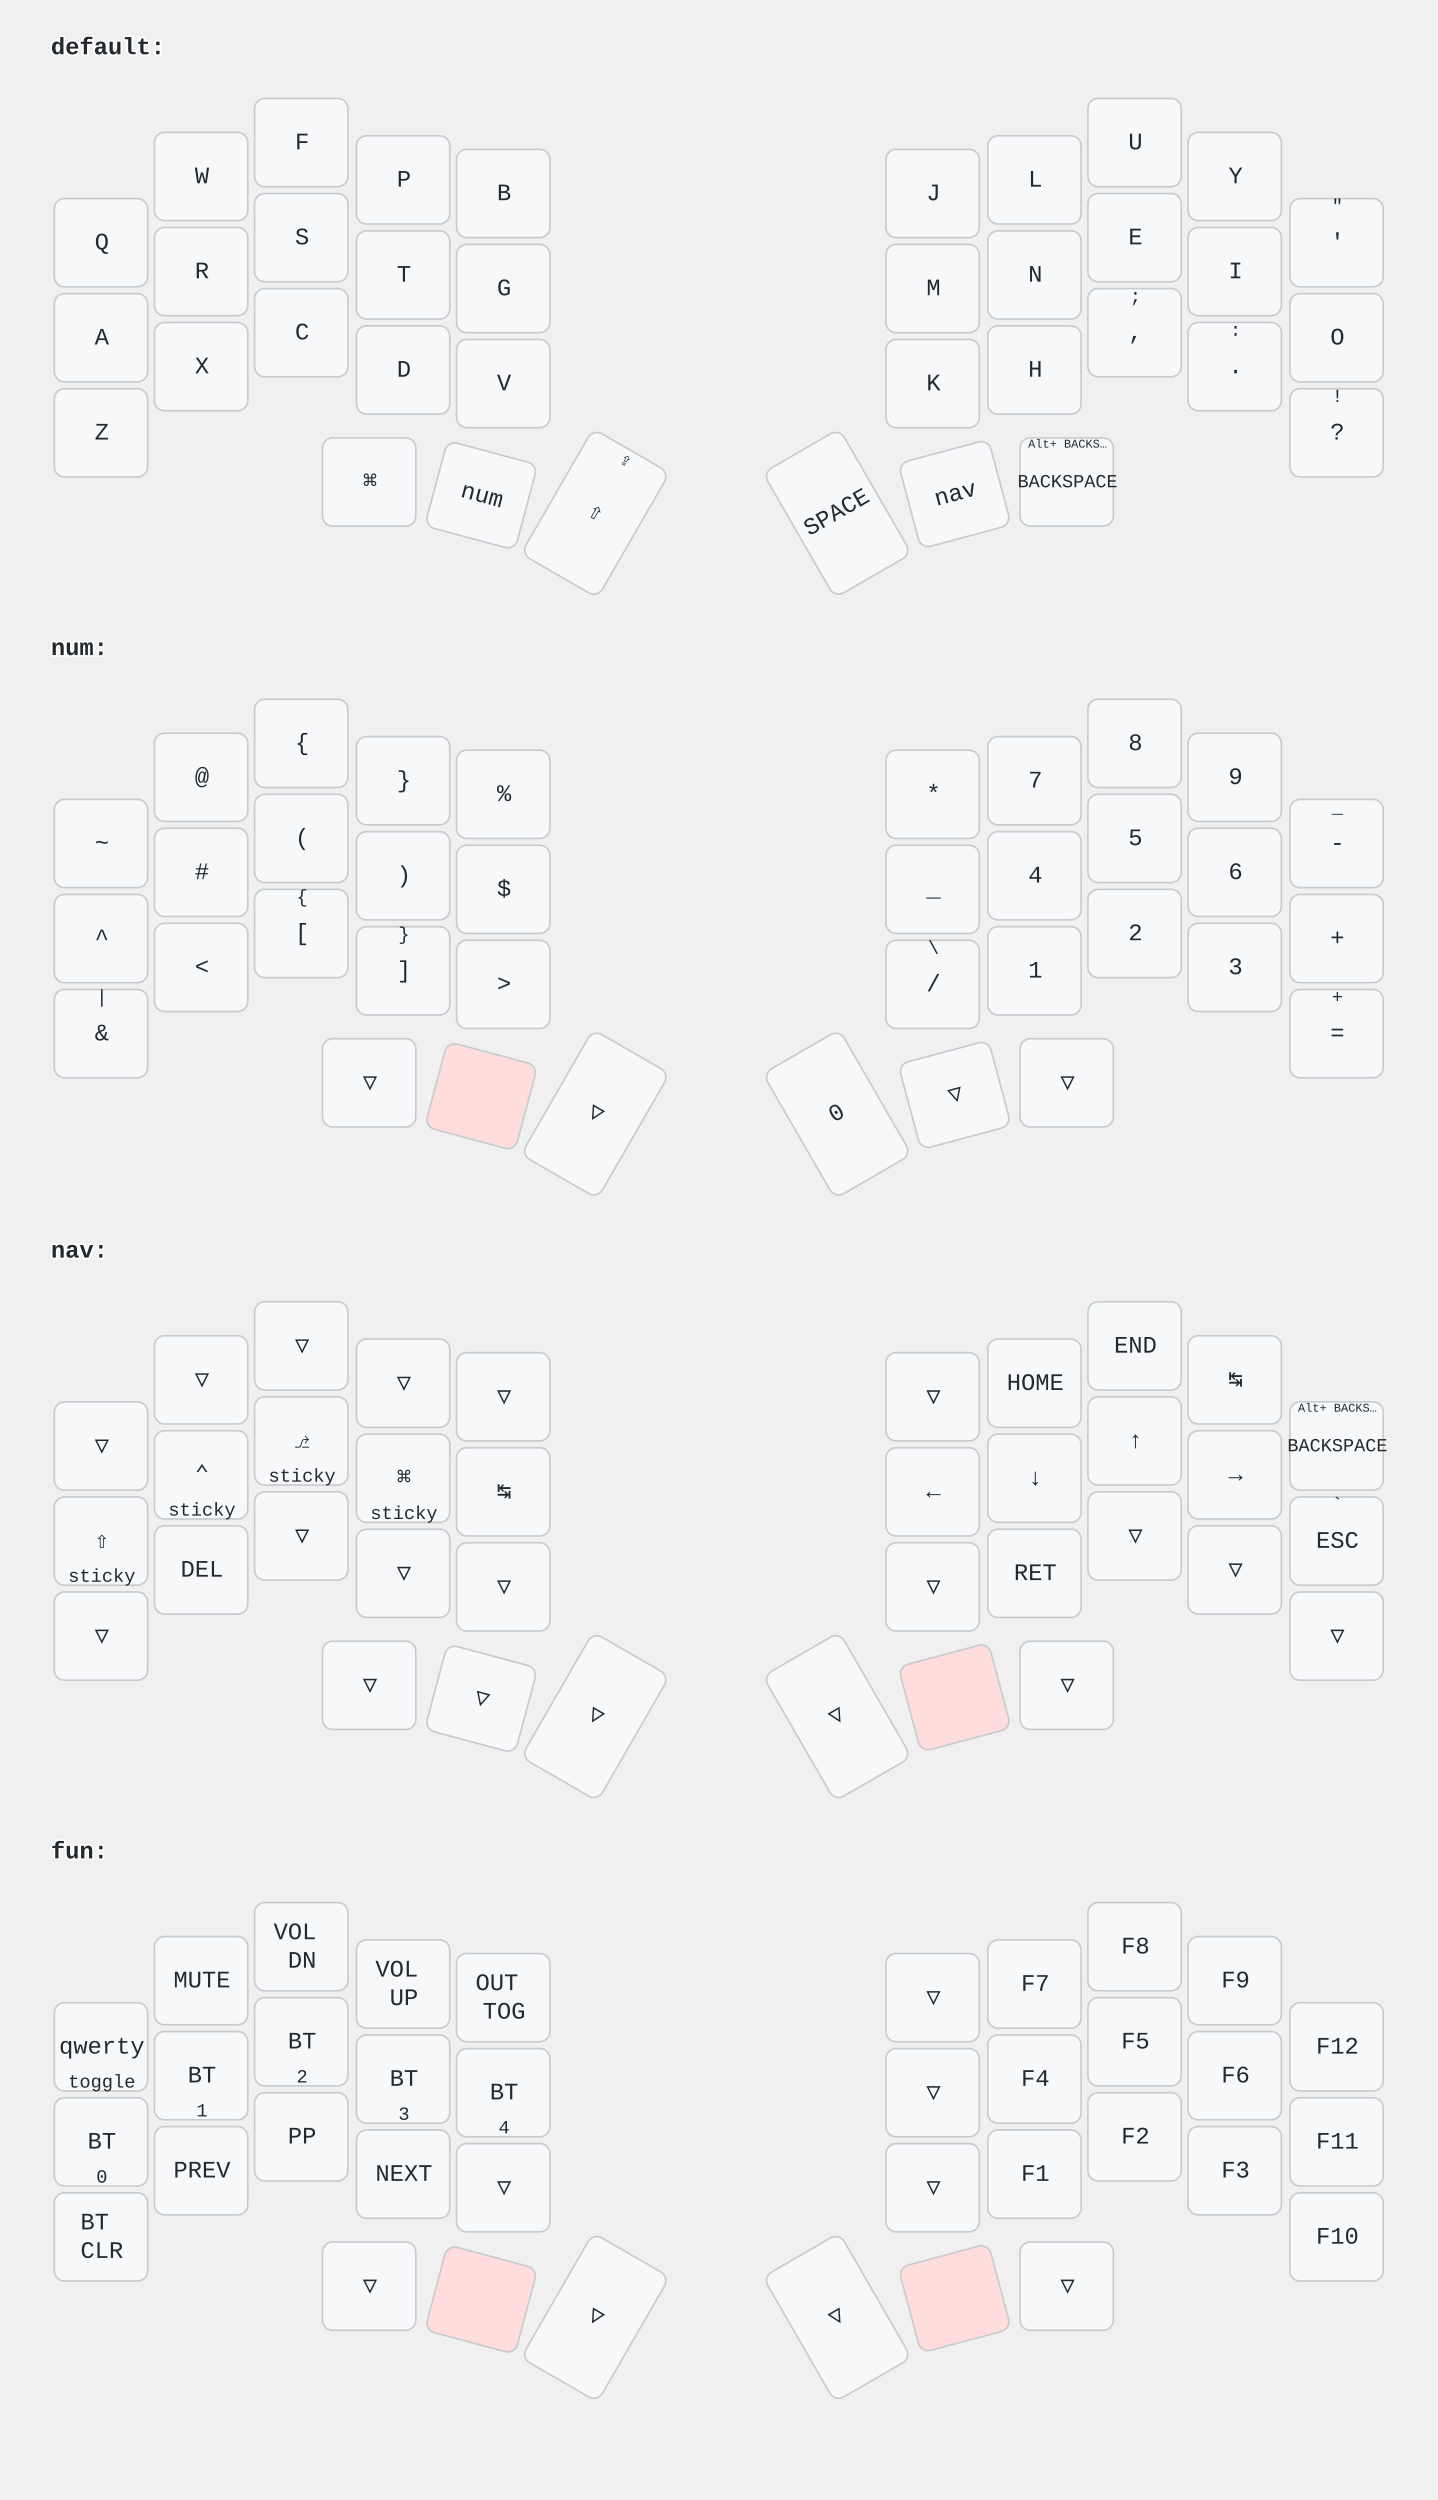
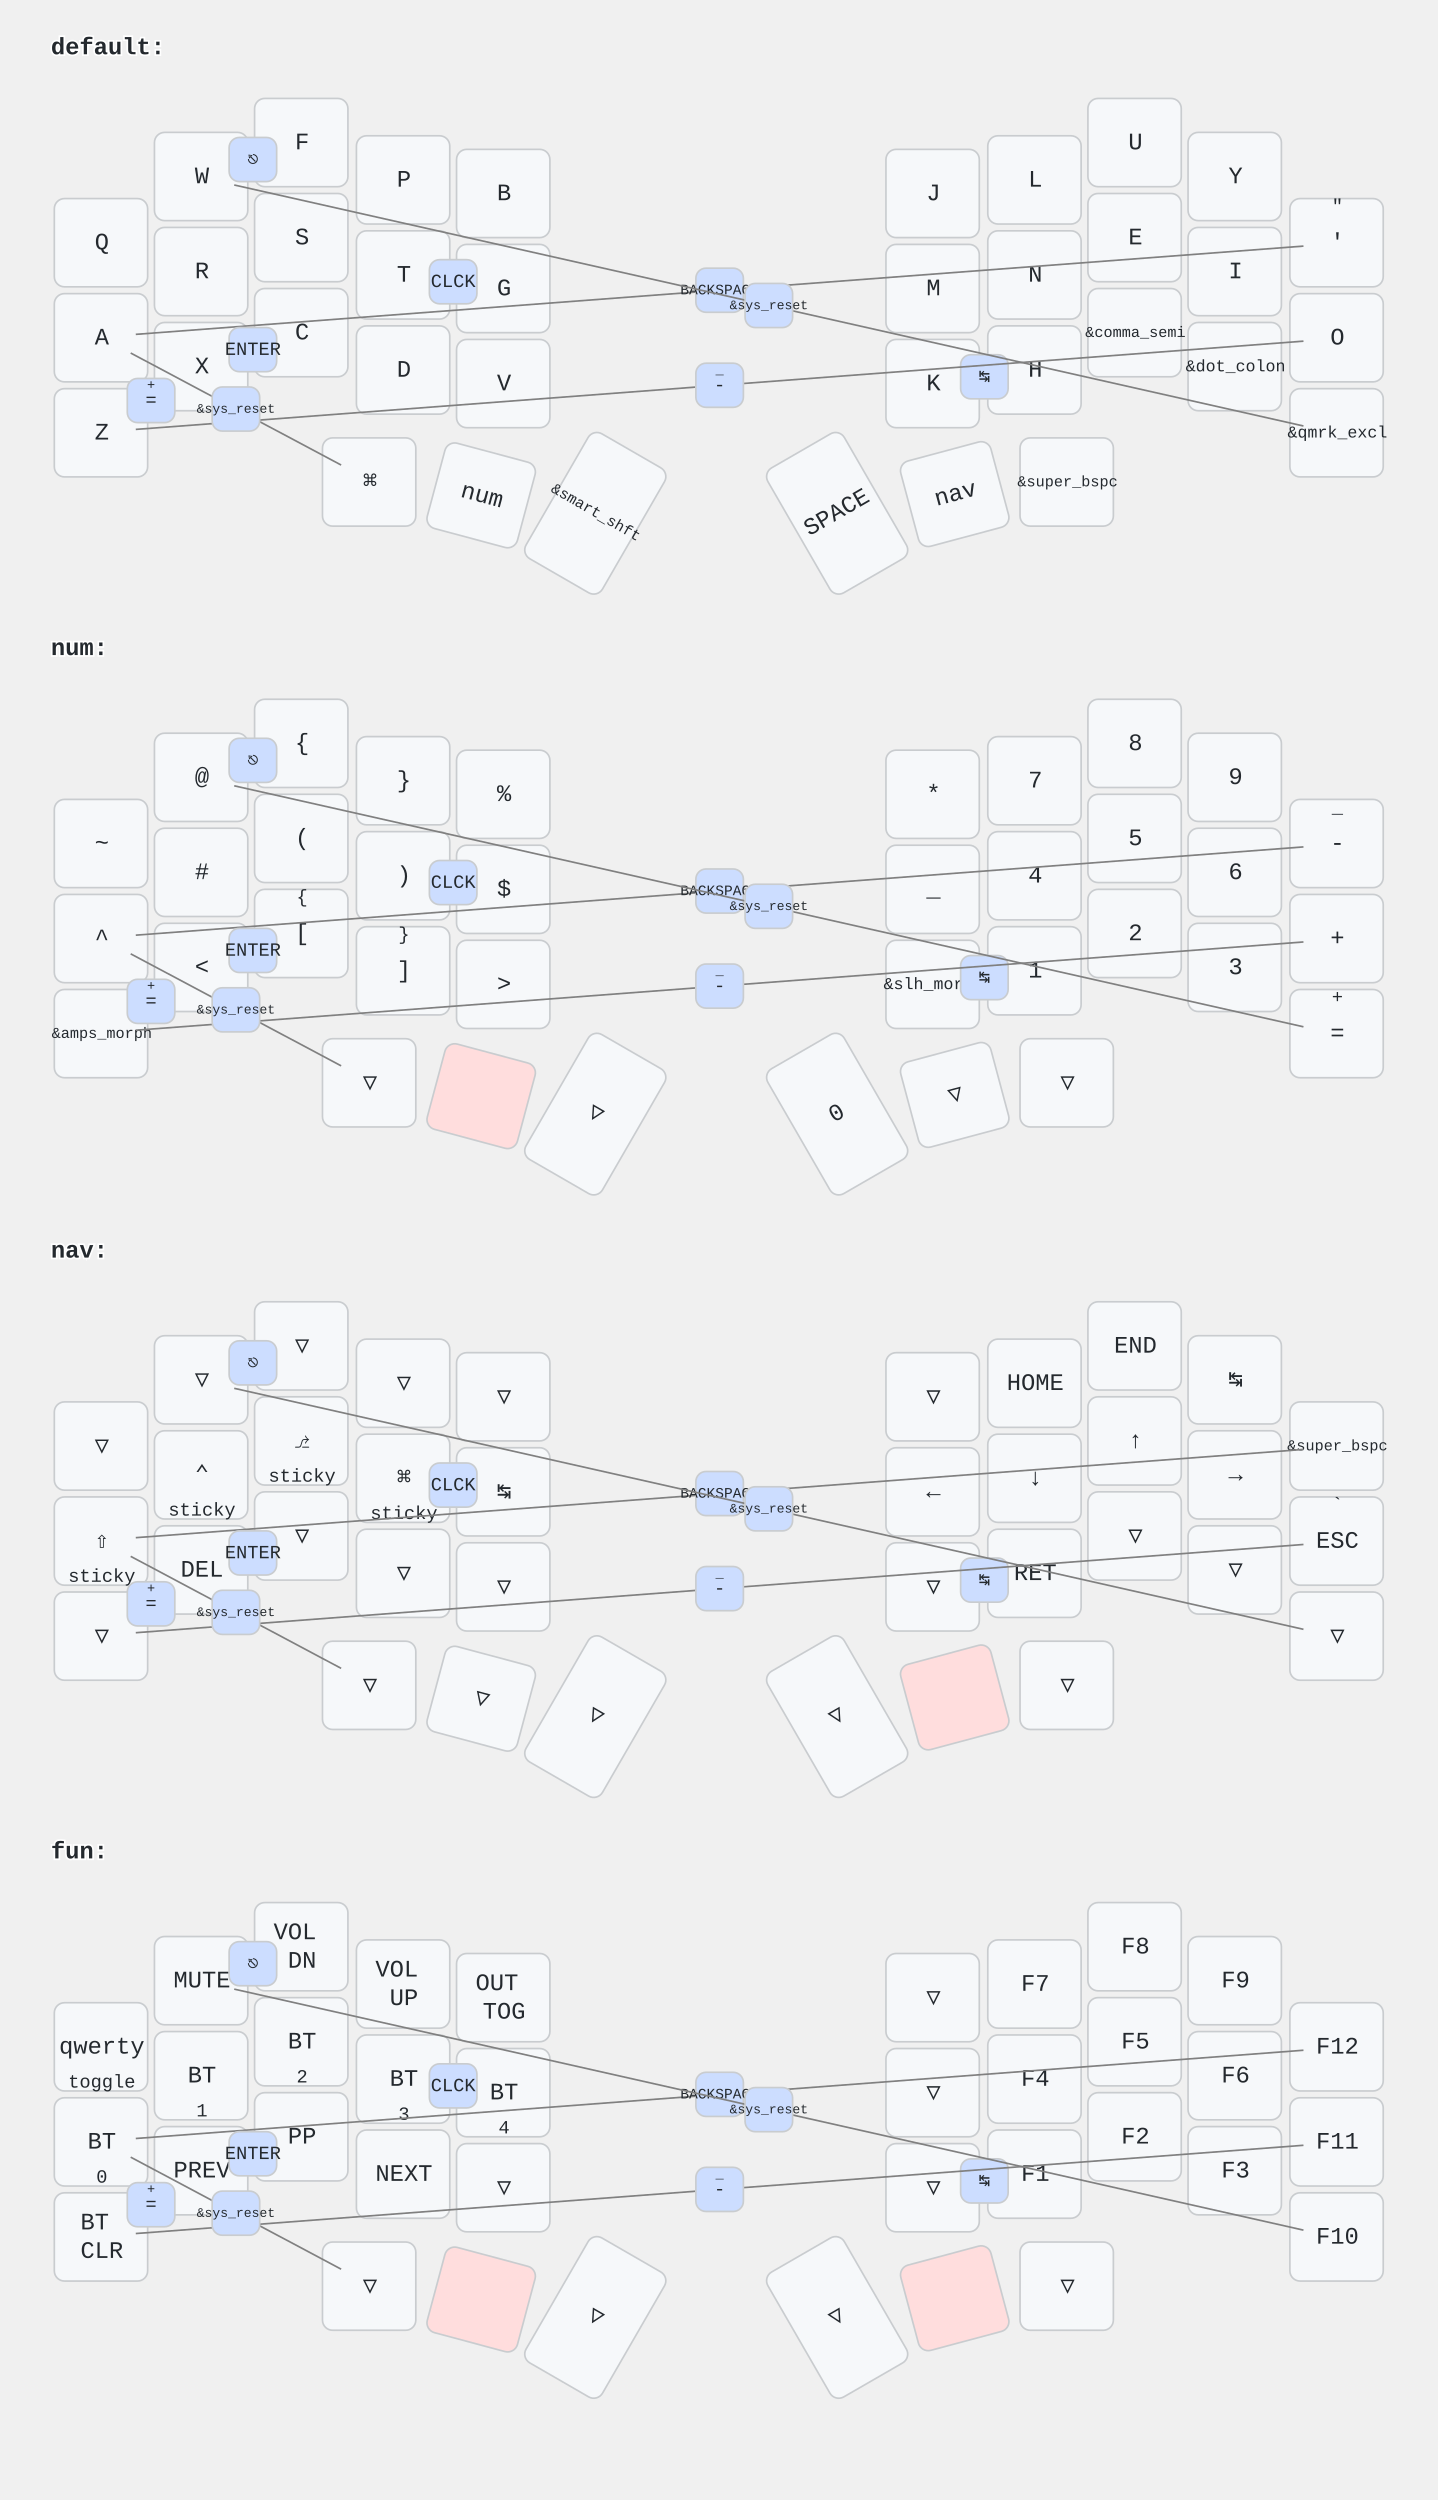
<svg xmlns="http://www.w3.org/2000/svg" width="847" height="1473" viewBox="0 0 847 1473" class="keymap">
  <style>/* font and background color specifications */
svg {
    font-family: SFMono-Regular,Consolas,Liberation Mono,Menlo,monospace;
    font-size: 14px;
    font-kerning: normal;
    text-rendering: optimizeLegibility;
    fill: #24292e;
}

/* default key styling */
rect {
    fill: #f6f8fa;
    stroke: #c9cccf;
    stroke-width: 1;
}

/* color accent for combo boxes */
rect.combo {
    fill: #cdf;
}

/* color accent for held keys */
rect.held, rect.combo.held {
    fill: #fdd;
}

/* color accent for ghost (optional) keys */
rect.ghost, rect.combo.ghost {
    fill: #ddd;
}

text {
    text-anchor: middle;
    dominant-baseline: middle;
}

/* styling for layer labels */
text.label {
    font-weight: bold;
    text-anchor: start;
    stroke: white;
    stroke-width: 2;
    paint-order: stroke;
}

/* styling for combo tap, and key hold/shifted label text */
text.combo, text.hold, text.shifted {
    font-size: 11px;
}

text.hold {
    text-anchor: middle;
    dominant-baseline: auto;
}

text.shifted {
    text-anchor: middle;
    dominant-baseline: hanging;
}

/* styling for hold/shifted label text in combo box */
text.combo.hold, text.combo.shifted {
    font-size: 8px;
}

/* styling for combo dendrons */
path {
    stroke-width: 1;
    stroke: gray;
    fill: none;
}
</style>
  <g transform="translate(30, 0)" class="layer-default">
    <text x="0" y="28" class="label" id="default">default:</text>
    <g transform="translate(0, 56)">
      <g transform="translate(30, 87)" class="key keypos-0">
        <rect rx="6" ry="6" x="-28" y="-26" width="55" height="52" class="key" />
        <text x="0" y="0" class="key tap">Q</text>
      </g>
      <g transform="translate(89, 48)" class="key keypos-1">
        <rect rx="6" ry="6" x="-28" y="-26" width="55" height="52" class="key" />
        <text x="0" y="0" class="key tap">W</text>
      </g>
      <g transform="translate(148, 28)" class="key keypos-2">
        <rect rx="6" ry="6" x="-28" y="-26" width="55" height="52" class="key" />
        <text x="0" y="0" class="key tap">F</text>
      </g>
      <g transform="translate(208, 50)" class="key keypos-3">
        <rect rx="6" ry="6" x="-28" y="-26" width="55" height="52" class="key" />
        <text x="0" y="0" class="key tap">P</text>
      </g>
      <g transform="translate(267, 58)" class="key keypos-4">
        <rect rx="6" ry="6" x="-28" y="-26" width="55" height="52" class="key" />
        <text x="0" y="0" class="key tap">B</text>
      </g>
      <g transform="translate(520, 58)" class="key keypos-5">
        <rect rx="6" ry="6" x="-28" y="-26" width="55" height="52" class="key" />
        <text x="0" y="0" class="key tap">J</text>
      </g>
      <g transform="translate(580, 50)" class="key keypos-6">
        <rect rx="6" ry="6" x="-28" y="-26" width="55" height="52" class="key" />
        <text x="0" y="0" class="key tap">L</text>
      </g>
      <g transform="translate(639, 28)" class="key keypos-7">
        <rect rx="6" ry="6" x="-28" y="-26" width="55" height="52" class="key" />
        <text x="0" y="0" class="key tap">U</text>
      </g>
      <g transform="translate(698, 48)" class="key keypos-8">
        <rect rx="6" ry="6" x="-28" y="-26" width="55" height="52" class="key" />
        <text x="0" y="0" class="key tap">Y</text>
      </g>
      <g transform="translate(758, 87)" class="key keypos-9">
        <rect rx="6" ry="6" x="-28" y="-26" width="55" height="52" class="key" />
        <text x="0" y="0" class="key tap">'</text>
        <text x="0" y="-24" class="key shifted">"</text>
      </g>
      <g transform="translate(30, 143)" class="key keypos-10">
        <rect rx="6" ry="6" x="-28" y="-26" width="55" height="52" class="key" />
        <text x="0" y="0" class="key tap">A</text>
      </g>
      <g transform="translate(89, 104)" class="key keypos-11">
        <rect rx="6" ry="6" x="-28" y="-26" width="55" height="52" class="key" />
        <text x="0" y="0" class="key tap">R</text>
      </g>
      <g transform="translate(148, 84)" class="key keypos-12">
        <rect rx="6" ry="6" x="-28" y="-26" width="55" height="52" class="key" />
        <text x="0" y="0" class="key tap">S</text>
      </g>
      <g transform="translate(208, 106)" class="key keypos-13">
        <rect rx="6" ry="6" x="-28" y="-26" width="55" height="52" class="key" />
        <text x="0" y="0" class="key tap">T</text>
      </g>
      <g transform="translate(267, 114)" class="key keypos-14">
        <rect rx="6" ry="6" x="-28" y="-26" width="55" height="52" class="key" />
        <text x="0" y="0" class="key tap">G</text>
      </g>
      <g transform="translate(520, 114)" class="key keypos-15">
        <rect rx="6" ry="6" x="-28" y="-26" width="55" height="52" class="key" />
        <text x="0" y="0" class="key tap">M</text>
      </g>
      <g transform="translate(580, 106)" class="key keypos-16">
        <rect rx="6" ry="6" x="-28" y="-26" width="55" height="52" class="key" />
        <text x="0" y="0" class="key tap">N</text>
      </g>
      <g transform="translate(639, 84)" class="key keypos-17">
        <rect rx="6" ry="6" x="-28" y="-26" width="55" height="52" class="key" />
        <text x="0" y="0" class="key tap">E</text>
      </g>
      <g transform="translate(698, 104)" class="key keypos-18">
        <rect rx="6" ry="6" x="-28" y="-26" width="55" height="52" class="key" />
        <text x="0" y="0" class="key tap">I</text>
      </g>
      <g transform="translate(758, 143)" class="key keypos-19">
        <rect rx="6" ry="6" x="-28" y="-26" width="55" height="52" class="key" />
        <text x="0" y="0" class="key tap">O</text>
      </g>
      <g transform="translate(30, 199)" class="key keypos-20">
        <rect rx="6" ry="6" x="-28" y="-26" width="55" height="52" class="key" />
        <text x="0" y="0" class="key tap">Z</text>
      </g>
      <g transform="translate(89, 160)" class="key keypos-21">
        <rect rx="6" ry="6" x="-28" y="-26" width="55" height="52" class="key" />
        <text x="0" y="0" class="key tap">X</text>
      </g>
      <g transform="translate(148, 140)" class="key keypos-22">
        <rect rx="6" ry="6" x="-28" y="-26" width="55" height="52" class="key" />
        <text x="0" y="0" class="key tap">C</text>
      </g>
      <g transform="translate(208, 162)" class="key keypos-23">
        <rect rx="6" ry="6" x="-28" y="-26" width="55" height="52" class="key" />
        <text x="0" y="0" class="key tap">D</text>
      </g>
      <g transform="translate(267, 170)" class="key keypos-24">
        <rect rx="6" ry="6" x="-28" y="-26" width="55" height="52" class="key" />
        <text x="0" y="0" class="key tap">V</text>
      </g>
      <g transform="translate(520, 170)" class="key keypos-25">
        <rect rx="6" ry="6" x="-28" y="-26" width="55" height="52" class="key" />
        <text x="0" y="0" class="key tap">K</text>
      </g>
      <g transform="translate(580, 162)" class="key keypos-26">
        <rect rx="6" ry="6" x="-28" y="-26" width="55" height="52" class="key" />
        <text x="0" y="0" class="key tap">H</text>
      </g>
      <g transform="translate(639, 140)" class="key keypos-27">
        <rect rx="6" ry="6" x="-28" y="-26" width="55" height="52" class="key" />
-         <text x="0" y="0" class="key tap">,</text>
-         <text x="0" y="-24" class="key shifted">;</text>
+         <text x="0" y="0" class="key tap">
+           <tspan style="font-size: 64%">&amp;comma_semi</tspan>
+         </text>
      </g>
      <g transform="translate(698, 160)" class="key keypos-28">
        <rect rx="6" ry="6" x="-28" y="-26" width="55" height="52" class="key" />
-         <text x="0" y="0" class="key tap">.</text>
-         <text x="0" y="-24" class="key shifted">:</text>
+         <text x="0" y="0" class="key tap">
+           <tspan style="font-size: 70%">&amp;dot_colon</tspan>
+         </text>
      </g>
      <g transform="translate(758, 199)" class="key keypos-29">
        <rect rx="6" ry="6" x="-28" y="-26" width="55" height="52" class="key" />
-         <text x="0" y="0" class="key tap">?</text>
-         <text x="0" y="-24" class="key shifted">!</text>
+         <text x="0" y="0" class="key tap">
+           <tspan style="font-size: 70%">&amp;qmrk_excl</tspan>
+         </text>
      </g>
      <g transform="translate(188, 228)" class="key keypos-30">
        <rect rx="6" ry="6" x="-28" y="-26" width="55" height="52" class="key" />
        <text x="0" y="0" class="key tap">⌘</text>
      </g>
      <g transform="translate(254, 236) rotate(15.0)" class="key keypos-31">
        <rect rx="6" ry="6" x="-28" y="-26" width="55" height="52" class="key" />
        <a href="#num">
          <text x="0" y="0" class="key tap layer-activator">num</text>
        </a>
      </g>
      <g transform="translate(321, 246) rotate(30.0)" class="key keypos-32">
        <rect rx="6" ry="6" x="-26" y="-42" width="52" height="85" class="key" />
-         <text x="0" y="0" class="key tap">⇧</text>
-         <text x="0" y="-40" class="key shifted">⇪</text>
+         <text x="0" y="0" class="key tap">
+           <tspan style="font-size: 64%">&amp;smart_shft</tspan>
+         </text>
      </g>
      <g transform="translate(463, 246) rotate(-30.0)" class="key keypos-33">
        <rect rx="6" ry="6" x="-26" y="-42" width="52" height="85" class="key" />
        <text x="0" y="0" class="key tap">SPACE</text>
      </g>
      <g transform="translate(533, 235) rotate(-15.0)" class="key keypos-34">
        <rect rx="6" ry="6" x="-28" y="-26" width="55" height="52" class="key" />
        <a href="#nav">
          <text x="0" y="0" class="key tap layer-activator">nav</text>
        </a>
      </g>
      <g transform="translate(599, 228)" class="key keypos-35">
        <rect rx="6" ry="6" x="-28" y="-26" width="55" height="52" class="key" />
        <text x="0" y="0" class="key tap">
+           <tspan style="font-size: 64%">&amp;super_bspc</tspan>
+         </text>
+       </g>
+       <g class="combo combopos-0">
+         <rect rx="6" ry="6" x="105" y="25" width="28" height="26" class="combo" />
+         <text x="119" y="38" class="combo tap">⎋</text>
+       </g>
+       <g class="combo combopos-1">
+         <rect rx="6" ry="6" x="223" y="97" width="28" height="26" class="combo" />
+         <text x="237" y="110" class="combo tap">CLCK</text>
+       </g>
+       <g class="combo combopos-2">
+         <rect rx="6" ry="6" x="536" y="153" width="28" height="26" class="combo" />
+         <text x="550" y="166" class="combo tap">↹</text>
+       </g>
+       <g class="combo combopos-3">
+         <path d="M394,115 l-344,26" class="combo" />
+         <path d="M394,115 l344,-26" class="combo" />
+         <rect rx="6" ry="6" x="380" y="102" width="28" height="26" class="combo" />
+         <text x="394" y="115" class="combo tap">
          <tspan style="font-size: 78%">BACKSPACE</tspan>
        </text>
-         <text x="0" y="-24" class="key shifted">
-           <tspan style="font-size: 64%">Alt+ BACKS…</tspan>
+       </g>
+       <g class="combo combopos-4">
+         <rect rx="6" ry="6" x="105" y="137" width="28" height="26" class="combo" />
+         <text x="119" y="150" class="combo tap">ENTER</text>
+       </g>
+       <g class="combo combopos-5">
+         <path d="M394,171 l344,-26" class="combo" />
+         <path d="M394,171 l-344,26" class="combo" />
+         <rect rx="6" ry="6" x="380" y="158" width="28" height="26" class="combo" />
+         <text x="394" y="171" class="combo tap">-</text>
+         <text x="394" y="160" class="combo shifted">_</text>
+       </g>
+       <g class="combo combopos-6">
+         <rect rx="6" ry="6" x="45" y="167" width="28" height="26" class="combo" />
+         <text x="59" y="180" class="combo tap">=</text>
+         <text x="59" y="169" class="combo shifted">+</text>
+       </g>
+       <g class="combo combopos-7">
+         <path d="M423,124 l-315,-71" class="combo" />
+         <path d="M423,124 l315,71" class="combo" />
+         <rect rx="6" ry="6" x="409" y="111" width="28" height="26" class="combo" />
+         <text x="423" y="124" class="combo tap">
+           <tspan style="font-size: 70%">&amp;sys_reset</tspan>
+         </text>
+       </g>
+       <g class="combo combopos-8">
+         <path d="M109,185 l62,33" class="combo" />
+         <path d="M109,185 l-62,-33" class="combo" />
+         <rect rx="6" ry="6" x="95" y="172" width="28" height="26" class="combo" />
+         <text x="109" y="185" class="combo tap">
+           <tspan style="font-size: 70%">&amp;sys_reset</tspan>
        </text>
      </g>
    </g>
  </g>
  <g transform="translate(30, 354)" class="layer-num">
    <text x="0" y="28" class="label" id="num">num:</text>
    <g transform="translate(0, 56)">
      <g transform="translate(30, 87)" class="key keypos-0">
        <rect rx="6" ry="6" x="-28" y="-26" width="55" height="52" class="key" />
        <text x="0" y="0" class="key tap">~</text>
      </g>
      <g transform="translate(89, 48)" class="key keypos-1">
        <rect rx="6" ry="6" x="-28" y="-26" width="55" height="52" class="key" />
        <text x="0" y="0" class="key tap">@</text>
      </g>
      <g transform="translate(148, 28)" class="key keypos-2">
        <rect rx="6" ry="6" x="-28" y="-26" width="55" height="52" class="key" />
        <text x="0" y="0" class="key tap">{</text>
      </g>
      <g transform="translate(208, 50)" class="key keypos-3">
        <rect rx="6" ry="6" x="-28" y="-26" width="55" height="52" class="key" />
        <text x="0" y="0" class="key tap">}</text>
      </g>
      <g transform="translate(267, 58)" class="key keypos-4">
        <rect rx="6" ry="6" x="-28" y="-26" width="55" height="52" class="key" />
        <text x="0" y="0" class="key tap">%</text>
      </g>
      <g transform="translate(520, 58)" class="key keypos-5">
        <rect rx="6" ry="6" x="-28" y="-26" width="55" height="52" class="key" />
        <text x="0" y="0" class="key tap">*</text>
      </g>
      <g transform="translate(580, 50)" class="key keypos-6">
        <rect rx="6" ry="6" x="-28" y="-26" width="55" height="52" class="key" />
        <text x="0" y="0" class="key tap">7</text>
      </g>
      <g transform="translate(639, 28)" class="key keypos-7">
        <rect rx="6" ry="6" x="-28" y="-26" width="55" height="52" class="key" />
        <text x="0" y="0" class="key tap">8</text>
      </g>
      <g transform="translate(698, 48)" class="key keypos-8">
        <rect rx="6" ry="6" x="-28" y="-26" width="55" height="52" class="key" />
        <text x="0" y="0" class="key tap">9</text>
      </g>
      <g transform="translate(758, 87)" class="key keypos-9">
        <rect rx="6" ry="6" x="-28" y="-26" width="55" height="52" class="key" />
        <text x="0" y="0" class="key tap">-</text>
        <text x="0" y="-24" class="key shifted">_</text>
      </g>
      <g transform="translate(30, 143)" class="key keypos-10">
        <rect rx="6" ry="6" x="-28" y="-26" width="55" height="52" class="key" />
        <text x="0" y="0" class="key tap">^</text>
      </g>
      <g transform="translate(89, 104)" class="key keypos-11">
        <rect rx="6" ry="6" x="-28" y="-26" width="55" height="52" class="key" />
        <text x="0" y="0" class="key tap">#</text>
      </g>
      <g transform="translate(148, 84)" class="key keypos-12">
        <rect rx="6" ry="6" x="-28" y="-26" width="55" height="52" class="key" />
        <text x="0" y="0" class="key tap">(</text>
      </g>
      <g transform="translate(208, 106)" class="key keypos-13">
        <rect rx="6" ry="6" x="-28" y="-26" width="55" height="52" class="key" />
        <text x="0" y="0" class="key tap">)</text>
      </g>
      <g transform="translate(267, 114)" class="key keypos-14">
        <rect rx="6" ry="6" x="-28" y="-26" width="55" height="52" class="key" />
        <text x="0" y="0" class="key tap">$</text>
      </g>
      <g transform="translate(520, 114)" class="key keypos-15">
        <rect rx="6" ry="6" x="-28" y="-26" width="55" height="52" class="key" />
        <text x="0" y="0" class="key tap">_</text>
      </g>
      <g transform="translate(580, 106)" class="key keypos-16">
        <rect rx="6" ry="6" x="-28" y="-26" width="55" height="52" class="key" />
        <text x="0" y="0" class="key tap">4</text>
      </g>
      <g transform="translate(639, 84)" class="key keypos-17">
        <rect rx="6" ry="6" x="-28" y="-26" width="55" height="52" class="key" />
        <text x="0" y="0" class="key tap">5</text>
      </g>
      <g transform="translate(698, 104)" class="key keypos-18">
        <rect rx="6" ry="6" x="-28" y="-26" width="55" height="52" class="key" />
        <text x="0" y="0" class="key tap">6</text>
      </g>
      <g transform="translate(758, 143)" class="key keypos-19">
        <rect rx="6" ry="6" x="-28" y="-26" width="55" height="52" class="key" />
        <text x="0" y="0" class="key tap">+</text>
      </g>
      <g transform="translate(30, 199)" class="key keypos-20">
        <rect rx="6" ry="6" x="-28" y="-26" width="55" height="52" class="key" />
-         <text x="0" y="0" class="key tap">&amp;</text>
-         <text x="0" y="-24" class="key shifted">|</text>
+         <text x="0" y="0" class="key tap">
+           <tspan style="font-size: 64%">&amp;amps_morph</tspan>
+         </text>
      </g>
      <g transform="translate(89, 160)" class="key keypos-21">
        <rect rx="6" ry="6" x="-28" y="-26" width="55" height="52" class="key" />
        <text x="0" y="0" class="key tap">&lt;</text>
      </g>
      <g transform="translate(148, 140)" class="key keypos-22">
        <rect rx="6" ry="6" x="-28" y="-26" width="55" height="52" class="key" />
        <text x="0" y="0" class="key tap">[</text>
        <text x="0" y="-24" class="key shifted">{</text>
      </g>
      <g transform="translate(208, 162)" class="key keypos-23">
        <rect rx="6" ry="6" x="-28" y="-26" width="55" height="52" class="key" />
        <text x="0" y="0" class="key tap">]</text>
        <text x="0" y="-24" class="key shifted">}</text>
      </g>
      <g transform="translate(267, 170)" class="key keypos-24">
        <rect rx="6" ry="6" x="-28" y="-26" width="55" height="52" class="key" />
        <text x="0" y="0" class="key tap">&gt;</text>
      </g>
      <g transform="translate(520, 170)" class="key keypos-25">
        <rect rx="6" ry="6" x="-28" y="-26" width="55" height="52" class="key" />
-         <text x="0" y="0" class="key tap">/</text>
-         <text x="0" y="-24" class="key shifted">\</text>
+         <text x="0" y="0" class="key tap">
+           <tspan style="font-size: 70%">&amp;slh_morph</tspan>
+         </text>
      </g>
      <g transform="translate(580, 162)" class="key keypos-26">
        <rect rx="6" ry="6" x="-28" y="-26" width="55" height="52" class="key" />
        <text x="0" y="0" class="key tap">1</text>
      </g>
      <g transform="translate(639, 140)" class="key keypos-27">
        <rect rx="6" ry="6" x="-28" y="-26" width="55" height="52" class="key" />
        <text x="0" y="0" class="key tap">2</text>
      </g>
      <g transform="translate(698, 160)" class="key keypos-28">
        <rect rx="6" ry="6" x="-28" y="-26" width="55" height="52" class="key" />
        <text x="0" y="0" class="key tap">3</text>
      </g>
      <g transform="translate(758, 199)" class="key keypos-29">
        <rect rx="6" ry="6" x="-28" y="-26" width="55" height="52" class="key" />
        <text x="0" y="0" class="key tap">=</text>
        <text x="0" y="-24" class="key shifted">+</text>
      </g>
      <g transform="translate(188, 228)" class="key trans keypos-30">
        <rect rx="6" ry="6" x="-28" y="-26" width="55" height="52" class="key trans" />
        <text x="0" y="0" class="key trans tap">▽</text>
      </g>
      <g transform="translate(254, 236) rotate(15.0)" class="key held keypos-31">
        <rect rx="6" ry="6" x="-28" y="-26" width="55" height="52" class="key held" />
      </g>
      <g transform="translate(321, 246) rotate(30.0)" class="key trans keypos-32">
        <rect rx="6" ry="6" x="-26" y="-42" width="52" height="85" class="key trans" />
        <text x="0" y="0" class="key trans tap">▽</text>
      </g>
      <g transform="translate(463, 246) rotate(-30.0)" class="key keypos-33">
        <rect rx="6" ry="6" x="-26" y="-42" width="52" height="85" class="key" />
        <text x="0" y="0" class="key tap">0</text>
      </g>
      <g transform="translate(533, 235) rotate(-15.0)" class="key trans keypos-34">
        <rect rx="6" ry="6" x="-28" y="-26" width="55" height="52" class="key trans" />
        <text x="0" y="0" class="key trans tap">▽</text>
      </g>
      <g transform="translate(599, 228)" class="key trans keypos-35">
        <rect rx="6" ry="6" x="-28" y="-26" width="55" height="52" class="key trans" />
        <text x="0" y="0" class="key trans tap">▽</text>
+       </g>
+       <g class="combo combopos-0">
+         <rect rx="6" ry="6" x="105" y="25" width="28" height="26" class="combo" />
+         <text x="119" y="38" class="combo tap">⎋</text>
+       </g>
+       <g class="combo combopos-1">
+         <rect rx="6" ry="6" x="223" y="97" width="28" height="26" class="combo" />
+         <text x="237" y="110" class="combo tap">CLCK</text>
+       </g>
+       <g class="combo combopos-2">
+         <rect rx="6" ry="6" x="536" y="153" width="28" height="26" class="combo" />
+         <text x="550" y="166" class="combo tap">↹</text>
+       </g>
+       <g class="combo combopos-3">
+         <path d="M394,115 l-344,26" class="combo" />
+         <path d="M394,115 l344,-26" class="combo" />
+         <rect rx="6" ry="6" x="380" y="102" width="28" height="26" class="combo" />
+         <text x="394" y="115" class="combo tap">
+           <tspan style="font-size: 78%">BACKSPACE</tspan>
+         </text>
+       </g>
+       <g class="combo combopos-4">
+         <rect rx="6" ry="6" x="105" y="137" width="28" height="26" class="combo" />
+         <text x="119" y="150" class="combo tap">ENTER</text>
+       </g>
+       <g class="combo combopos-5">
+         <path d="M394,171 l344,-26" class="combo" />
+         <path d="M394,171 l-344,26" class="combo" />
+         <rect rx="6" ry="6" x="380" y="158" width="28" height="26" class="combo" />
+         <text x="394" y="171" class="combo tap">-</text>
+         <text x="394" y="160" class="combo shifted">_</text>
+       </g>
+       <g class="combo combopos-6">
+         <rect rx="6" ry="6" x="45" y="167" width="28" height="26" class="combo" />
+         <text x="59" y="180" class="combo tap">=</text>
+         <text x="59" y="169" class="combo shifted">+</text>
+       </g>
+       <g class="combo combopos-7">
+         <path d="M423,124 l-315,-71" class="combo" />
+         <path d="M423,124 l315,71" class="combo" />
+         <rect rx="6" ry="6" x="409" y="111" width="28" height="26" class="combo" />
+         <text x="423" y="124" class="combo tap">
+           <tspan style="font-size: 70%">&amp;sys_reset</tspan>
+         </text>
+       </g>
+       <g class="combo combopos-8">
+         <path d="M109,185 l62,33" class="combo" />
+         <path d="M109,185 l-62,-33" class="combo" />
+         <rect rx="6" ry="6" x="95" y="172" width="28" height="26" class="combo" />
+         <text x="109" y="185" class="combo tap">
+           <tspan style="font-size: 70%">&amp;sys_reset</tspan>
+         </text>
      </g>
    </g>
  </g>
  <g transform="translate(30, 709)" class="layer-nav">
    <text x="0" y="28" class="label" id="nav">nav:</text>
    <g transform="translate(0, 56)">
      <g transform="translate(30, 87)" class="key trans keypos-0">
        <rect rx="6" ry="6" x="-28" y="-26" width="55" height="52" class="key trans" />
        <text x="0" y="0" class="key trans tap">▽</text>
      </g>
      <g transform="translate(89, 48)" class="key trans keypos-1">
        <rect rx="6" ry="6" x="-28" y="-26" width="55" height="52" class="key trans" />
        <text x="0" y="0" class="key trans tap">▽</text>
      </g>
      <g transform="translate(148, 28)" class="key trans keypos-2">
        <rect rx="6" ry="6" x="-28" y="-26" width="55" height="52" class="key trans" />
        <text x="0" y="0" class="key trans tap">▽</text>
      </g>
      <g transform="translate(208, 50)" class="key trans keypos-3">
        <rect rx="6" ry="6" x="-28" y="-26" width="55" height="52" class="key trans" />
        <text x="0" y="0" class="key trans tap">▽</text>
      </g>
      <g transform="translate(267, 58)" class="key trans keypos-4">
        <rect rx="6" ry="6" x="-28" y="-26" width="55" height="52" class="key trans" />
        <text x="0" y="0" class="key trans tap">▽</text>
      </g>
      <g transform="translate(520, 58)" class="key trans keypos-5">
        <rect rx="6" ry="6" x="-28" y="-26" width="55" height="52" class="key trans" />
        <text x="0" y="0" class="key trans tap">▽</text>
      </g>
      <g transform="translate(580, 50)" class="key keypos-6">
        <rect rx="6" ry="6" x="-28" y="-26" width="55" height="52" class="key" />
        <text x="0" y="0" class="key tap">HOME</text>
      </g>
      <g transform="translate(639, 28)" class="key keypos-7">
        <rect rx="6" ry="6" x="-28" y="-26" width="55" height="52" class="key" />
        <text x="0" y="0" class="key tap">END</text>
      </g>
      <g transform="translate(698, 48)" class="key keypos-8">
        <rect rx="6" ry="6" x="-28" y="-26" width="55" height="52" class="key" />
        <text x="0" y="0" class="key tap">↹</text>
      </g>
      <g transform="translate(758, 87)" class="key keypos-9">
        <rect rx="6" ry="6" x="-28" y="-26" width="55" height="52" class="key" />
        <text x="0" y="0" class="key tap">
-           <tspan style="font-size: 78%">BACKSPACE</tspan>
-         </text>
-         <text x="0" y="-24" class="key shifted">
-           <tspan style="font-size: 64%">Alt+ BACKS…</tspan>
+           <tspan style="font-size: 64%">&amp;super_bspc</tspan>
        </text>
      </g>
      <g transform="translate(30, 143)" class="key keypos-10">
        <rect rx="6" ry="6" x="-28" y="-26" width="55" height="52" class="key" />
        <text x="0" y="0" class="key tap">⇧</text>
        <text x="0" y="24" class="key hold">sticky</text>
      </g>
      <g transform="translate(89, 104)" class="key keypos-11">
        <rect rx="6" ry="6" x="-28" y="-26" width="55" height="52" class="key" />
        <text x="0" y="0" class="key tap">⌃</text>
        <text x="0" y="24" class="key hold">sticky</text>
      </g>
      <g transform="translate(148, 84)" class="key keypos-12">
        <rect rx="6" ry="6" x="-28" y="-26" width="55" height="52" class="key" />
        <text x="0" y="0" class="key tap">⎇</text>
        <text x="0" y="24" class="key hold">sticky</text>
      </g>
      <g transform="translate(208, 106)" class="key keypos-13">
        <rect rx="6" ry="6" x="-28" y="-26" width="55" height="52" class="key" />
        <text x="0" y="0" class="key tap">⌘</text>
        <text x="0" y="24" class="key hold">sticky</text>
      </g>
      <g transform="translate(267, 114)" class="key keypos-14">
        <rect rx="6" ry="6" x="-28" y="-26" width="55" height="52" class="key" />
        <text x="0" y="0" class="key tap">↹</text>
      </g>
      <g transform="translate(520, 114)" class="key keypos-15">
        <rect rx="6" ry="6" x="-28" y="-26" width="55" height="52" class="key" />
        <text x="0" y="0" class="key tap">←</text>
      </g>
      <g transform="translate(580, 106)" class="key keypos-16">
        <rect rx="6" ry="6" x="-28" y="-26" width="55" height="52" class="key" />
        <text x="0" y="0" class="key tap">↓</text>
      </g>
      <g transform="translate(639, 84)" class="key keypos-17">
        <rect rx="6" ry="6" x="-28" y="-26" width="55" height="52" class="key" />
        <text x="0" y="0" class="key tap">↑</text>
      </g>
      <g transform="translate(698, 104)" class="key keypos-18">
        <rect rx="6" ry="6" x="-28" y="-26" width="55" height="52" class="key" />
        <text x="0" y="0" class="key tap">→</text>
      </g>
      <g transform="translate(758, 143)" class="key keypos-19">
        <rect rx="6" ry="6" x="-28" y="-26" width="55" height="52" class="key" />
        <text x="0" y="0" class="key tap">ESC</text>
        <text x="0" y="-24" class="key shifted">`</text>
      </g>
      <g transform="translate(30, 199)" class="key trans keypos-20">
        <rect rx="6" ry="6" x="-28" y="-26" width="55" height="52" class="key trans" />
        <text x="0" y="0" class="key trans tap">▽</text>
      </g>
      <g transform="translate(89, 160)" class="key keypos-21">
        <rect rx="6" ry="6" x="-28" y="-26" width="55" height="52" class="key" />
        <text x="0" y="0" class="key tap">DEL</text>
      </g>
      <g transform="translate(148, 140)" class="key trans keypos-22">
        <rect rx="6" ry="6" x="-28" y="-26" width="55" height="52" class="key trans" />
        <text x="0" y="0" class="key trans tap">▽</text>
      </g>
      <g transform="translate(208, 162)" class="key trans keypos-23">
        <rect rx="6" ry="6" x="-28" y="-26" width="55" height="52" class="key trans" />
        <text x="0" y="0" class="key trans tap">▽</text>
      </g>
      <g transform="translate(267, 170)" class="key trans keypos-24">
        <rect rx="6" ry="6" x="-28" y="-26" width="55" height="52" class="key trans" />
        <text x="0" y="0" class="key trans tap">▽</text>
      </g>
      <g transform="translate(520, 170)" class="key trans keypos-25">
        <rect rx="6" ry="6" x="-28" y="-26" width="55" height="52" class="key trans" />
        <text x="0" y="0" class="key trans tap">▽</text>
      </g>
      <g transform="translate(580, 162)" class="key keypos-26">
        <rect rx="6" ry="6" x="-28" y="-26" width="55" height="52" class="key" />
        <text x="0" y="0" class="key tap">RET</text>
      </g>
      <g transform="translate(639, 140)" class="key trans keypos-27">
        <rect rx="6" ry="6" x="-28" y="-26" width="55" height="52" class="key trans" />
        <text x="0" y="0" class="key trans tap">▽</text>
      </g>
      <g transform="translate(698, 160)" class="key trans keypos-28">
        <rect rx="6" ry="6" x="-28" y="-26" width="55" height="52" class="key trans" />
        <text x="0" y="0" class="key trans tap">▽</text>
      </g>
      <g transform="translate(758, 199)" class="key trans keypos-29">
        <rect rx="6" ry="6" x="-28" y="-26" width="55" height="52" class="key trans" />
        <text x="0" y="0" class="key trans tap">▽</text>
      </g>
      <g transform="translate(188, 228)" class="key trans keypos-30">
        <rect rx="6" ry="6" x="-28" y="-26" width="55" height="52" class="key trans" />
        <text x="0" y="0" class="key trans tap">▽</text>
      </g>
      <g transform="translate(254, 236) rotate(15.0)" class="key trans keypos-31">
        <rect rx="6" ry="6" x="-28" y="-26" width="55" height="52" class="key trans" />
        <text x="0" y="0" class="key trans tap">▽</text>
      </g>
      <g transform="translate(321, 246) rotate(30.0)" class="key trans keypos-32">
        <rect rx="6" ry="6" x="-26" y="-42" width="52" height="85" class="key trans" />
        <text x="0" y="0" class="key trans tap">▽</text>
      </g>
      <g transform="translate(463, 246) rotate(-30.0)" class="key trans keypos-33">
        <rect rx="6" ry="6" x="-26" y="-42" width="52" height="85" class="key trans" />
        <text x="0" y="0" class="key trans tap">▽</text>
      </g>
      <g transform="translate(533, 235) rotate(-15.0)" class="key held keypos-34">
        <rect rx="6" ry="6" x="-28" y="-26" width="55" height="52" class="key held" />
      </g>
      <g transform="translate(599, 228)" class="key trans keypos-35">
        <rect rx="6" ry="6" x="-28" y="-26" width="55" height="52" class="key trans" />
        <text x="0" y="0" class="key trans tap">▽</text>
+       </g>
+       <g class="combo combopos-0">
+         <rect rx="6" ry="6" x="105" y="25" width="28" height="26" class="combo" />
+         <text x="119" y="38" class="combo tap">⎋</text>
+       </g>
+       <g class="combo combopos-1">
+         <rect rx="6" ry="6" x="223" y="97" width="28" height="26" class="combo" />
+         <text x="237" y="110" class="combo tap">CLCK</text>
+       </g>
+       <g class="combo combopos-2">
+         <rect rx="6" ry="6" x="536" y="153" width="28" height="26" class="combo" />
+         <text x="550" y="166" class="combo tap">↹</text>
+       </g>
+       <g class="combo combopos-3">
+         <path d="M394,115 l-344,26" class="combo" />
+         <path d="M394,115 l344,-26" class="combo" />
+         <rect rx="6" ry="6" x="380" y="102" width="28" height="26" class="combo" />
+         <text x="394" y="115" class="combo tap">
+           <tspan style="font-size: 78%">BACKSPACE</tspan>
+         </text>
+       </g>
+       <g class="combo combopos-4">
+         <rect rx="6" ry="6" x="105" y="137" width="28" height="26" class="combo" />
+         <text x="119" y="150" class="combo tap">ENTER</text>
+       </g>
+       <g class="combo combopos-5">
+         <path d="M394,171 l344,-26" class="combo" />
+         <path d="M394,171 l-344,26" class="combo" />
+         <rect rx="6" ry="6" x="380" y="158" width="28" height="26" class="combo" />
+         <text x="394" y="171" class="combo tap">-</text>
+         <text x="394" y="160" class="combo shifted">_</text>
+       </g>
+       <g class="combo combopos-6">
+         <rect rx="6" ry="6" x="45" y="167" width="28" height="26" class="combo" />
+         <text x="59" y="180" class="combo tap">=</text>
+         <text x="59" y="169" class="combo shifted">+</text>
+       </g>
+       <g class="combo combopos-7">
+         <path d="M423,124 l-315,-71" class="combo" />
+         <path d="M423,124 l315,71" class="combo" />
+         <rect rx="6" ry="6" x="409" y="111" width="28" height="26" class="combo" />
+         <text x="423" y="124" class="combo tap">
+           <tspan style="font-size: 70%">&amp;sys_reset</tspan>
+         </text>
+       </g>
+       <g class="combo combopos-8">
+         <path d="M109,185 l62,33" class="combo" />
+         <path d="M109,185 l-62,-33" class="combo" />
+         <rect rx="6" ry="6" x="95" y="172" width="28" height="26" class="combo" />
+         <text x="109" y="185" class="combo tap">
+           <tspan style="font-size: 70%">&amp;sys_reset</tspan>
+         </text>
      </g>
    </g>
  </g>
  <g transform="translate(30, 1063)" class="layer-fun">
    <text x="0" y="28" class="label" id="fun">fun:</text>
    <g transform="translate(0, 56)">
      <g transform="translate(30, 87)" class="key keypos-0">
        <rect rx="6" ry="6" x="-28" y="-26" width="55" height="52" class="key" />
        <text x="0" y="0" class="key tap">qwerty</text>
        <text x="0" y="24" class="key hold">toggle</text>
      </g>
      <g transform="translate(89, 48)" class="key keypos-1">
        <rect rx="6" ry="6" x="-28" y="-26" width="55" height="52" class="key" />
        <text x="0" y="0" class="key tap">MUTE</text>
      </g>
      <g transform="translate(148, 28)" class="key keypos-2">
        <rect rx="6" ry="6" x="-28" y="-26" width="55" height="52" class="key" />
        <text x="0" y="0" class="key tap">
          <tspan x="0" dy="-0.6em">VOL</tspan>
          <tspan x="0" dy="1.2em">DN</tspan>
        </text>
      </g>
      <g transform="translate(208, 50)" class="key keypos-3">
        <rect rx="6" ry="6" x="-28" y="-26" width="55" height="52" class="key" />
        <text x="0" y="0" class="key tap">
          <tspan x="0" dy="-0.6em">VOL</tspan>
          <tspan x="0" dy="1.2em">UP</tspan>
        </text>
      </g>
      <g transform="translate(267, 58)" class="key keypos-4">
        <rect rx="6" ry="6" x="-28" y="-26" width="55" height="52" class="key" />
        <text x="0" y="0" class="key tap">
          <tspan x="0" dy="-0.6em">OUT</tspan>
          <tspan x="0" dy="1.2em">TOG</tspan>
        </text>
      </g>
      <g transform="translate(520, 58)" class="key trans keypos-5">
        <rect rx="6" ry="6" x="-28" y="-26" width="55" height="52" class="key trans" />
        <text x="0" y="0" class="key trans tap">▽</text>
      </g>
      <g transform="translate(580, 50)" class="key keypos-6">
        <rect rx="6" ry="6" x="-28" y="-26" width="55" height="52" class="key" />
        <text x="0" y="0" class="key tap">F7</text>
      </g>
      <g transform="translate(639, 28)" class="key keypos-7">
        <rect rx="6" ry="6" x="-28" y="-26" width="55" height="52" class="key" />
        <text x="0" y="0" class="key tap">F8</text>
      </g>
      <g transform="translate(698, 48)" class="key keypos-8">
        <rect rx="6" ry="6" x="-28" y="-26" width="55" height="52" class="key" />
        <text x="0" y="0" class="key tap">F9</text>
      </g>
      <g transform="translate(758, 87)" class="key keypos-9">
        <rect rx="6" ry="6" x="-28" y="-26" width="55" height="52" class="key" />
        <text x="0" y="0" class="key tap">F12</text>
      </g>
      <g transform="translate(30, 143)" class="key keypos-10">
        <rect rx="6" ry="6" x="-28" y="-26" width="55" height="52" class="key" />
        <text x="0" y="0" class="key tap">BT</text>
        <text x="0" y="24" class="key hold">0</text>
      </g>
      <g transform="translate(89, 104)" class="key keypos-11">
        <rect rx="6" ry="6" x="-28" y="-26" width="55" height="52" class="key" />
        <text x="0" y="0" class="key tap">BT</text>
        <text x="0" y="24" class="key hold">1</text>
      </g>
      <g transform="translate(148, 84)" class="key keypos-12">
        <rect rx="6" ry="6" x="-28" y="-26" width="55" height="52" class="key" />
        <text x="0" y="0" class="key tap">BT</text>
        <text x="0" y="24" class="key hold">2</text>
      </g>
      <g transform="translate(208, 106)" class="key keypos-13">
        <rect rx="6" ry="6" x="-28" y="-26" width="55" height="52" class="key" />
        <text x="0" y="0" class="key tap">BT</text>
        <text x="0" y="24" class="key hold">3</text>
      </g>
      <g transform="translate(267, 114)" class="key keypos-14">
        <rect rx="6" ry="6" x="-28" y="-26" width="55" height="52" class="key" />
        <text x="0" y="0" class="key tap">BT</text>
        <text x="0" y="24" class="key hold">4</text>
      </g>
      <g transform="translate(520, 114)" class="key trans keypos-15">
        <rect rx="6" ry="6" x="-28" y="-26" width="55" height="52" class="key trans" />
        <text x="0" y="0" class="key trans tap">▽</text>
      </g>
      <g transform="translate(580, 106)" class="key keypos-16">
        <rect rx="6" ry="6" x="-28" y="-26" width="55" height="52" class="key" />
        <text x="0" y="0" class="key tap">F4</text>
      </g>
      <g transform="translate(639, 84)" class="key keypos-17">
        <rect rx="6" ry="6" x="-28" y="-26" width="55" height="52" class="key" />
        <text x="0" y="0" class="key tap">F5</text>
      </g>
      <g transform="translate(698, 104)" class="key keypos-18">
        <rect rx="6" ry="6" x="-28" y="-26" width="55" height="52" class="key" />
        <text x="0" y="0" class="key tap">F6</text>
      </g>
      <g transform="translate(758, 143)" class="key keypos-19">
        <rect rx="6" ry="6" x="-28" y="-26" width="55" height="52" class="key" />
        <text x="0" y="0" class="key tap">F11</text>
      </g>
      <g transform="translate(30, 199)" class="key keypos-20">
        <rect rx="6" ry="6" x="-28" y="-26" width="55" height="52" class="key" />
        <text x="0" y="0" class="key tap">
          <tspan x="0" dy="-0.6em">BT</tspan>
          <tspan x="0" dy="1.2em">CLR</tspan>
        </text>
      </g>
      <g transform="translate(89, 160)" class="key keypos-21">
        <rect rx="6" ry="6" x="-28" y="-26" width="55" height="52" class="key" />
        <text x="0" y="0" class="key tap">PREV</text>
      </g>
      <g transform="translate(148, 140)" class="key keypos-22">
        <rect rx="6" ry="6" x="-28" y="-26" width="55" height="52" class="key" />
        <text x="0" y="0" class="key tap">PP</text>
      </g>
      <g transform="translate(208, 162)" class="key keypos-23">
        <rect rx="6" ry="6" x="-28" y="-26" width="55" height="52" class="key" />
        <text x="0" y="0" class="key tap">NEXT</text>
      </g>
      <g transform="translate(267, 170)" class="key trans keypos-24">
        <rect rx="6" ry="6" x="-28" y="-26" width="55" height="52" class="key trans" />
        <text x="0" y="0" class="key trans tap">▽</text>
      </g>
      <g transform="translate(520, 170)" class="key trans keypos-25">
        <rect rx="6" ry="6" x="-28" y="-26" width="55" height="52" class="key trans" />
        <text x="0" y="0" class="key trans tap">▽</text>
      </g>
      <g transform="translate(580, 162)" class="key keypos-26">
        <rect rx="6" ry="6" x="-28" y="-26" width="55" height="52" class="key" />
        <text x="0" y="0" class="key tap">F1</text>
      </g>
      <g transform="translate(639, 140)" class="key keypos-27">
        <rect rx="6" ry="6" x="-28" y="-26" width="55" height="52" class="key" />
        <text x="0" y="0" class="key tap">F2</text>
      </g>
      <g transform="translate(698, 160)" class="key keypos-28">
        <rect rx="6" ry="6" x="-28" y="-26" width="55" height="52" class="key" />
        <text x="0" y="0" class="key tap">F3</text>
      </g>
      <g transform="translate(758, 199)" class="key keypos-29">
        <rect rx="6" ry="6" x="-28" y="-26" width="55" height="52" class="key" />
        <text x="0" y="0" class="key tap">F10</text>
      </g>
      <g transform="translate(188, 228)" class="key trans keypos-30">
        <rect rx="6" ry="6" x="-28" y="-26" width="55" height="52" class="key trans" />
        <text x="0" y="0" class="key trans tap">▽</text>
      </g>
      <g transform="translate(254, 236) rotate(15.0)" class="key held keypos-31">
        <rect rx="6" ry="6" x="-28" y="-26" width="55" height="52" class="key held" />
      </g>
      <g transform="translate(321, 246) rotate(30.0)" class="key trans keypos-32">
        <rect rx="6" ry="6" x="-26" y="-42" width="52" height="85" class="key trans" />
        <text x="0" y="0" class="key trans tap">▽</text>
      </g>
      <g transform="translate(463, 246) rotate(-30.0)" class="key trans keypos-33">
        <rect rx="6" ry="6" x="-26" y="-42" width="52" height="85" class="key trans" />
        <text x="0" y="0" class="key trans tap">▽</text>
      </g>
      <g transform="translate(533, 235) rotate(-15.0)" class="key held keypos-34">
        <rect rx="6" ry="6" x="-28" y="-26" width="55" height="52" class="key held" />
      </g>
      <g transform="translate(599, 228)" class="key trans keypos-35">
        <rect rx="6" ry="6" x="-28" y="-26" width="55" height="52" class="key trans" />
        <text x="0" y="0" class="key trans tap">▽</text>
      </g>
+       <g class="combo combopos-0">
+         <rect rx="6" ry="6" x="105" y="25" width="28" height="26" class="combo" />
+         <text x="119" y="38" class="combo tap">⎋</text>
+       </g>
+       <g class="combo combopos-1">
+         <rect rx="6" ry="6" x="223" y="97" width="28" height="26" class="combo" />
+         <text x="237" y="110" class="combo tap">CLCK</text>
+       </g>
+       <g class="combo combopos-2">
+         <rect rx="6" ry="6" x="536" y="153" width="28" height="26" class="combo" />
+         <text x="550" y="166" class="combo tap">↹</text>
+       </g>
+       <g class="combo combopos-3">
+         <path d="M394,115 l-344,26" class="combo" />
+         <path d="M394,115 l344,-26" class="combo" />
+         <rect rx="6" ry="6" x="380" y="102" width="28" height="26" class="combo" />
+         <text x="394" y="115" class="combo tap">
+           <tspan style="font-size: 78%">BACKSPACE</tspan>
+         </text>
+       </g>
+       <g class="combo combopos-4">
+         <rect rx="6" ry="6" x="105" y="137" width="28" height="26" class="combo" />
+         <text x="119" y="150" class="combo tap">ENTER</text>
+       </g>
+       <g class="combo combopos-5">
+         <path d="M394,171 l344,-26" class="combo" />
+         <path d="M394,171 l-344,26" class="combo" />
+         <rect rx="6" ry="6" x="380" y="158" width="28" height="26" class="combo" />
+         <text x="394" y="171" class="combo tap">-</text>
+         <text x="394" y="160" class="combo shifted">_</text>
+       </g>
+       <g class="combo combopos-6">
+         <rect rx="6" ry="6" x="45" y="167" width="28" height="26" class="combo" />
+         <text x="59" y="180" class="combo tap">=</text>
+         <text x="59" y="169" class="combo shifted">+</text>
+       </g>
+       <g class="combo combopos-7">
+         <path d="M423,124 l-315,-71" class="combo" />
+         <path d="M423,124 l315,71" class="combo" />
+         <rect rx="6" ry="6" x="409" y="111" width="28" height="26" class="combo" />
+         <text x="423" y="124" class="combo tap">
+           <tspan style="font-size: 70%">&amp;sys_reset</tspan>
+         </text>
+       </g>
+       <g class="combo combopos-8">
+         <path d="M109,185 l62,33" class="combo" />
+         <path d="M109,185 l-62,-33" class="combo" />
+         <rect rx="6" ry="6" x="95" y="172" width="28" height="26" class="combo" />
+         <text x="109" y="185" class="combo tap">
+           <tspan style="font-size: 70%">&amp;sys_reset</tspan>
+         </text>
+       </g>
    </g>
  </g>
</svg>
